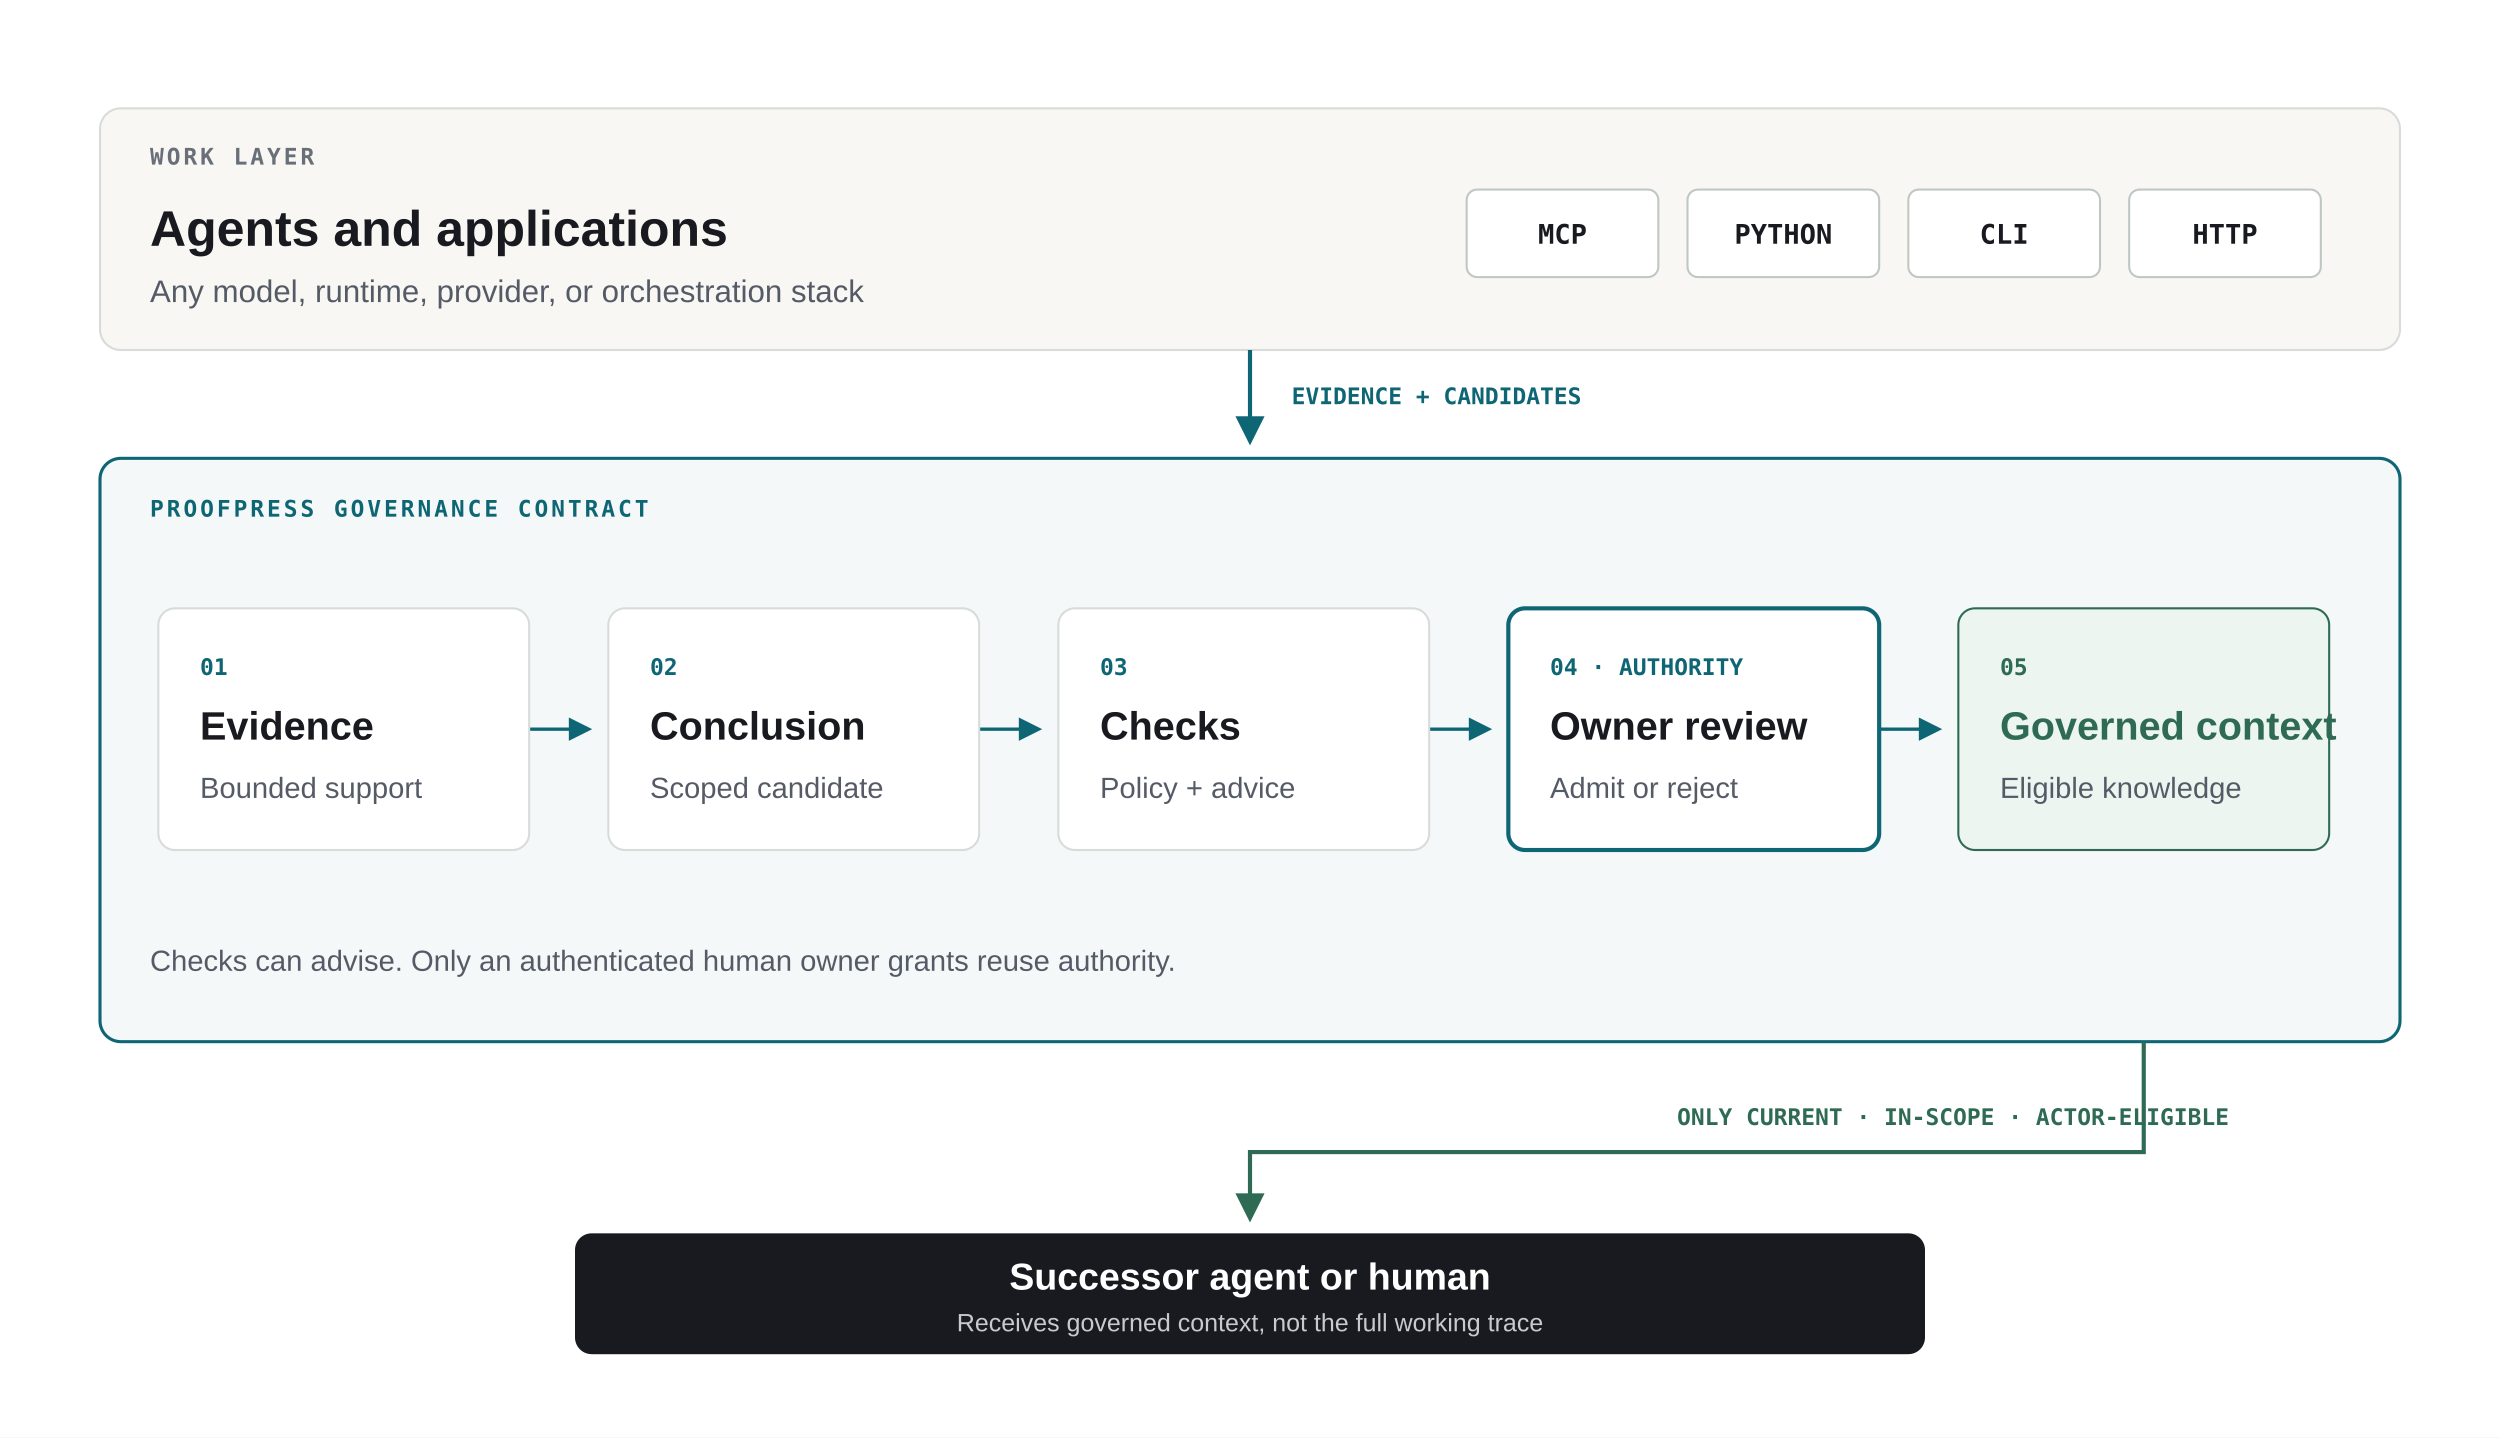
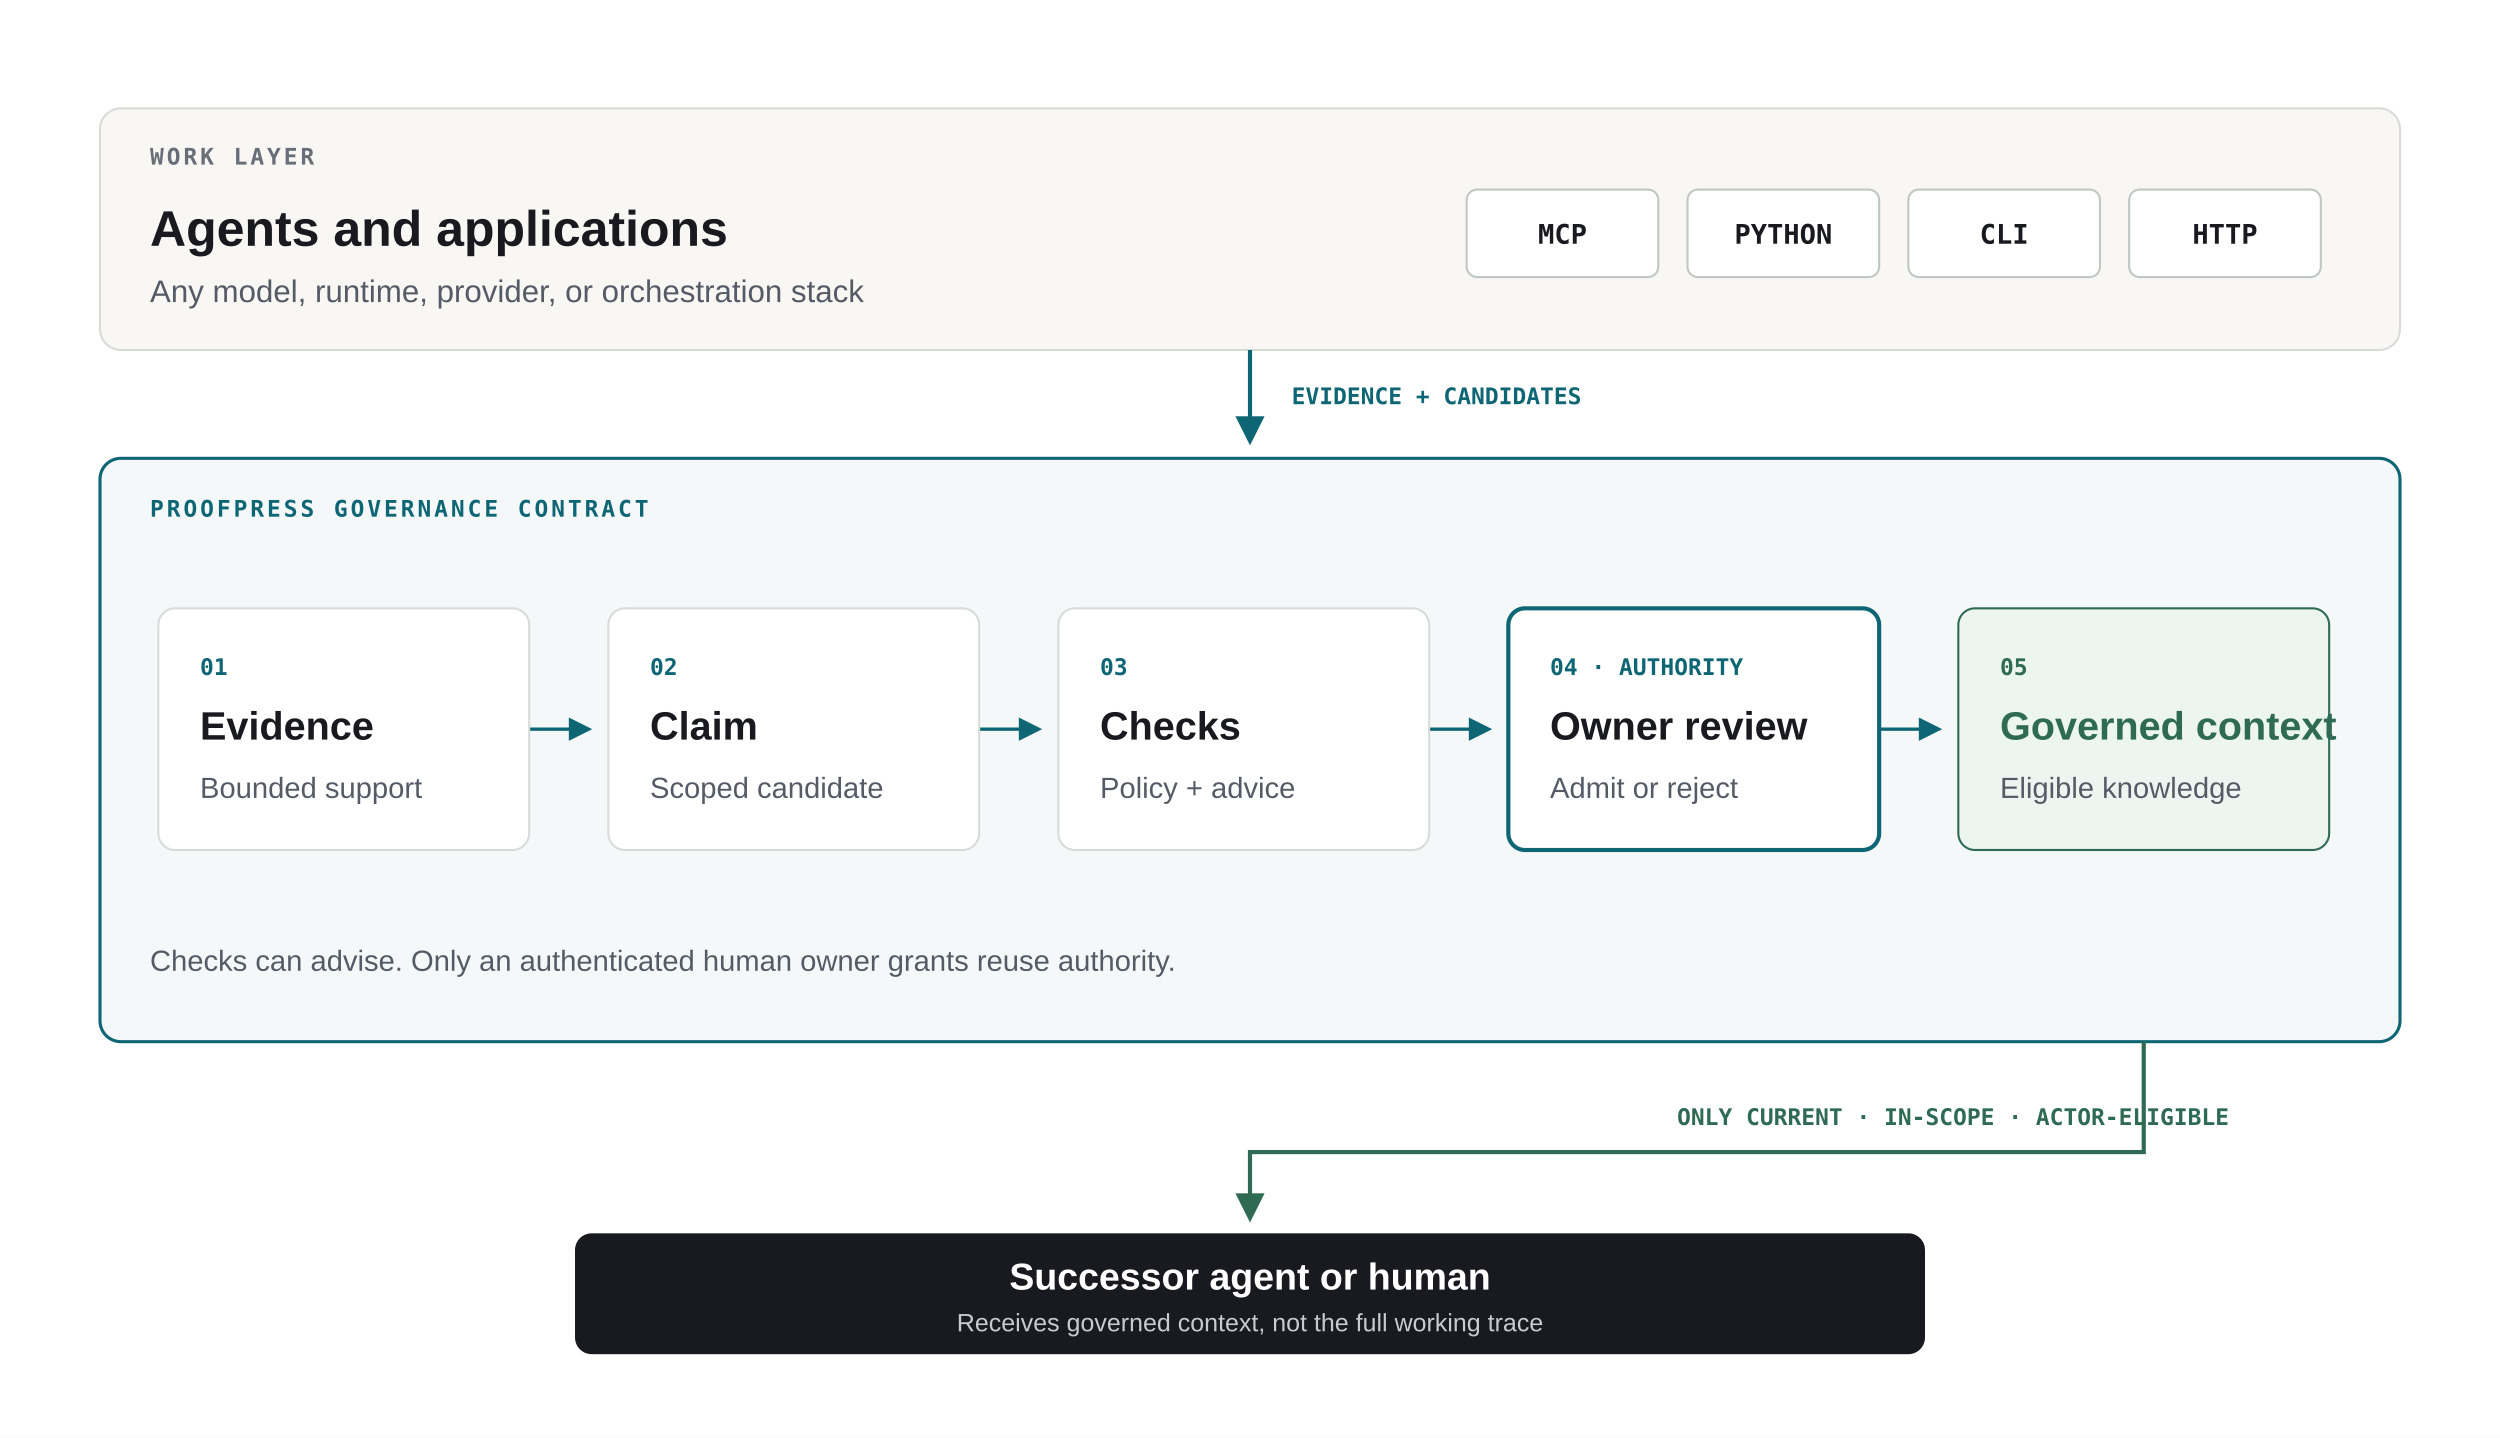
<svg xmlns="http://www.w3.org/2000/svg" viewBox="0 0 1200 690" role="img" aria-labelledby="architecture-title architecture-desc">
  <defs>
    <marker id="arrow" viewBox="0 0 10 10" refX="8" refY="5" markerWidth="7" markerHeight="7" orient="auto">
      <path d="M0 0L10 5L0 10Z" fill="#0e6675" />
    </marker>
    <marker id="green-arrow" viewBox="0 0 10 10" refX="8" refY="5" markerWidth="7" markerHeight="7" orient="auto">
      <path d="M0 0L10 5L0 10Z" fill="#2f6b54" />
    </marker>
  </defs>
  <rect width="1200" height="690" fill="#fff" />
  <rect x="48" y="52" width="1104" height="116" rx="10" fill="#f8f7f3" stroke="#d7dcd9" />
  <text x="72" y="79" fill="#686f78" font-family="IBM Plex Mono, monospace" font-size="11" font-weight="600" letter-spacing="1.4">WORK LAYER</text>
  <text x="72" y="118" fill="#181a20" font-family="DM Sans, Arial, sans-serif" font-size="24" font-weight="700">Agents and applications</text>
  <text x="72" y="145" fill="#555b66" font-family="DM Sans, Arial, sans-serif" font-size="15">Any model, runtime, provider, or orchestration stack</text>
  <g font-family="IBM Plex Mono, monospace" font-size="13" font-weight="600" text-anchor="middle">
    <rect x="704" y="91" width="92" height="42" rx="5" fill="#fff" stroke="#bfc7c4" />
    <text x="750" y="117" fill="#181a20">MCP</text>
    <rect x="810" y="91" width="92" height="42" rx="5" fill="#fff" stroke="#bfc7c4" />
    <text x="856" y="117" fill="#181a20">PYTHON</text>
    <rect x="916" y="91" width="92" height="42" rx="5" fill="#fff" stroke="#bfc7c4" />
    <text x="962" y="117" fill="#181a20">CLI</text>
    <rect x="1022" y="91" width="92" height="42" rx="5" fill="#fff" stroke="#bfc7c4" />
    <text x="1068" y="117" fill="#181a20">HTTP</text>
  </g>
  <path d="M600 168V211" fill="none" stroke="#0e6675" stroke-width="2" marker-end="url(#arrow)" />
  <text x="620" y="194" fill="#0e6675" font-family="IBM Plex Mono, monospace" font-size="11" font-weight="600">EVIDENCE + CANDIDATES</text>
  <rect x="48" y="220" width="1104" height="280" rx="10" fill="#f4f8f8" stroke="#0e6675" stroke-width="1.5" />
  <text x="72" y="248" fill="#0e6675" font-family="IBM Plex Mono, monospace" font-size="11" font-weight="600" letter-spacing="1.4">PROOFPRESS GOVERNANCE CONTRACT</text>
  <g fill="none" stroke="#0e6675" stroke-width="1.6" marker-end="url(#arrow)">
    <path d="M254 350H282" />
    <path d="M470 350H498" />
    <path d="M686 350H714" />
    <path d="M902 350H930" />
  </g>
  <g font-family="DM Sans, Arial, sans-serif">
    <rect x="76" y="292" width="178" height="116" rx="8" fill="#fff" stroke="#d7dcd9" />
    <text x="96" y="324" fill="#0e6675" font-family="IBM Plex Mono, monospace" font-size="11" font-weight="600">01</text>
    <text x="96" y="355" fill="#181a20" font-size="19" font-weight="700">Evidence</text>
    <text x="96" y="383" fill="#555b66" font-size="14">Bounded support</text>
    <rect x="292" y="292" width="178" height="116" rx="8" fill="#fff" stroke="#d7dcd9" />
    <text x="312" y="324" fill="#0e6675" font-family="IBM Plex Mono, monospace" font-size="11" font-weight="600">02</text>
-     <text x="312" y="355" fill="#181a20" font-size="19" font-weight="700">Conclusion</text>
+     <text x="312" y="355" fill="#181a20" font-size="19" font-weight="700">Claim</text>
    <text x="312" y="383" fill="#555b66" font-size="14">Scoped candidate</text>
    <rect x="508" y="292" width="178" height="116" rx="8" fill="#fff" stroke="#d7dcd9" />
    <text x="528" y="324" fill="#0e6675" font-family="IBM Plex Mono, monospace" font-size="11" font-weight="600">03</text>
    <text x="528" y="355" fill="#181a20" font-size="19" font-weight="700">Checks</text>
    <text x="528" y="383" fill="#555b66" font-size="14">Policy + advice</text>
    <rect x="724" y="292" width="178" height="116" rx="8" fill="#fff" stroke="#0e6675" stroke-width="2" />
    <text x="744" y="324" fill="#0e6675" font-family="IBM Plex Mono, monospace" font-size="11" font-weight="600">04 · AUTHORITY</text>
    <text x="744" y="355" fill="#181a20" font-size="19" font-weight="700">Owner review</text>
    <text x="744" y="383" fill="#555b66" font-size="14">Admit or reject</text>
    <rect x="940" y="292" width="178" height="116" rx="8" fill="#edf5f0" stroke="#2f6b54" />
    <text x="960" y="324" fill="#2f6b54" font-family="IBM Plex Mono, monospace" font-size="11" font-weight="600">05</text>
    <text x="960" y="355" fill="#2f6b54" font-size="19" font-weight="700">Governed context</text>
    <text x="960" y="383" fill="#555b66" font-size="14">Eligible knowledge</text>
  </g>
  <text x="72" y="466" fill="#555b66" font-family="DM Sans, Arial, sans-serif" font-size="14">Checks can advise. Only an authenticated human owner grants reuse authority.</text>
  <path d="M1029 500V553H600V584" fill="none" stroke="#2f6b54" stroke-width="2" marker-end="url(#green-arrow)" />
  <text x="805" y="540" fill="#2f6b54" font-family="IBM Plex Mono, monospace" font-size="11" font-weight="600">ONLY CURRENT · IN-SCOPE · ACTOR-ELIGIBLE</text>
  <rect x="276" y="592" width="648" height="58" rx="8" fill="#181a20" />
  <text x="600" y="619" text-anchor="middle" fill="#fff" font-family="DM Sans, Arial, sans-serif" font-size="18" font-weight="700">Successor agent or human</text>
  <text x="600" y="639" text-anchor="middle" fill="#c7cbd0" font-family="DM Sans, Arial, sans-serif" font-size="12">Receives governed context, not the full working trace</text>
</svg>
